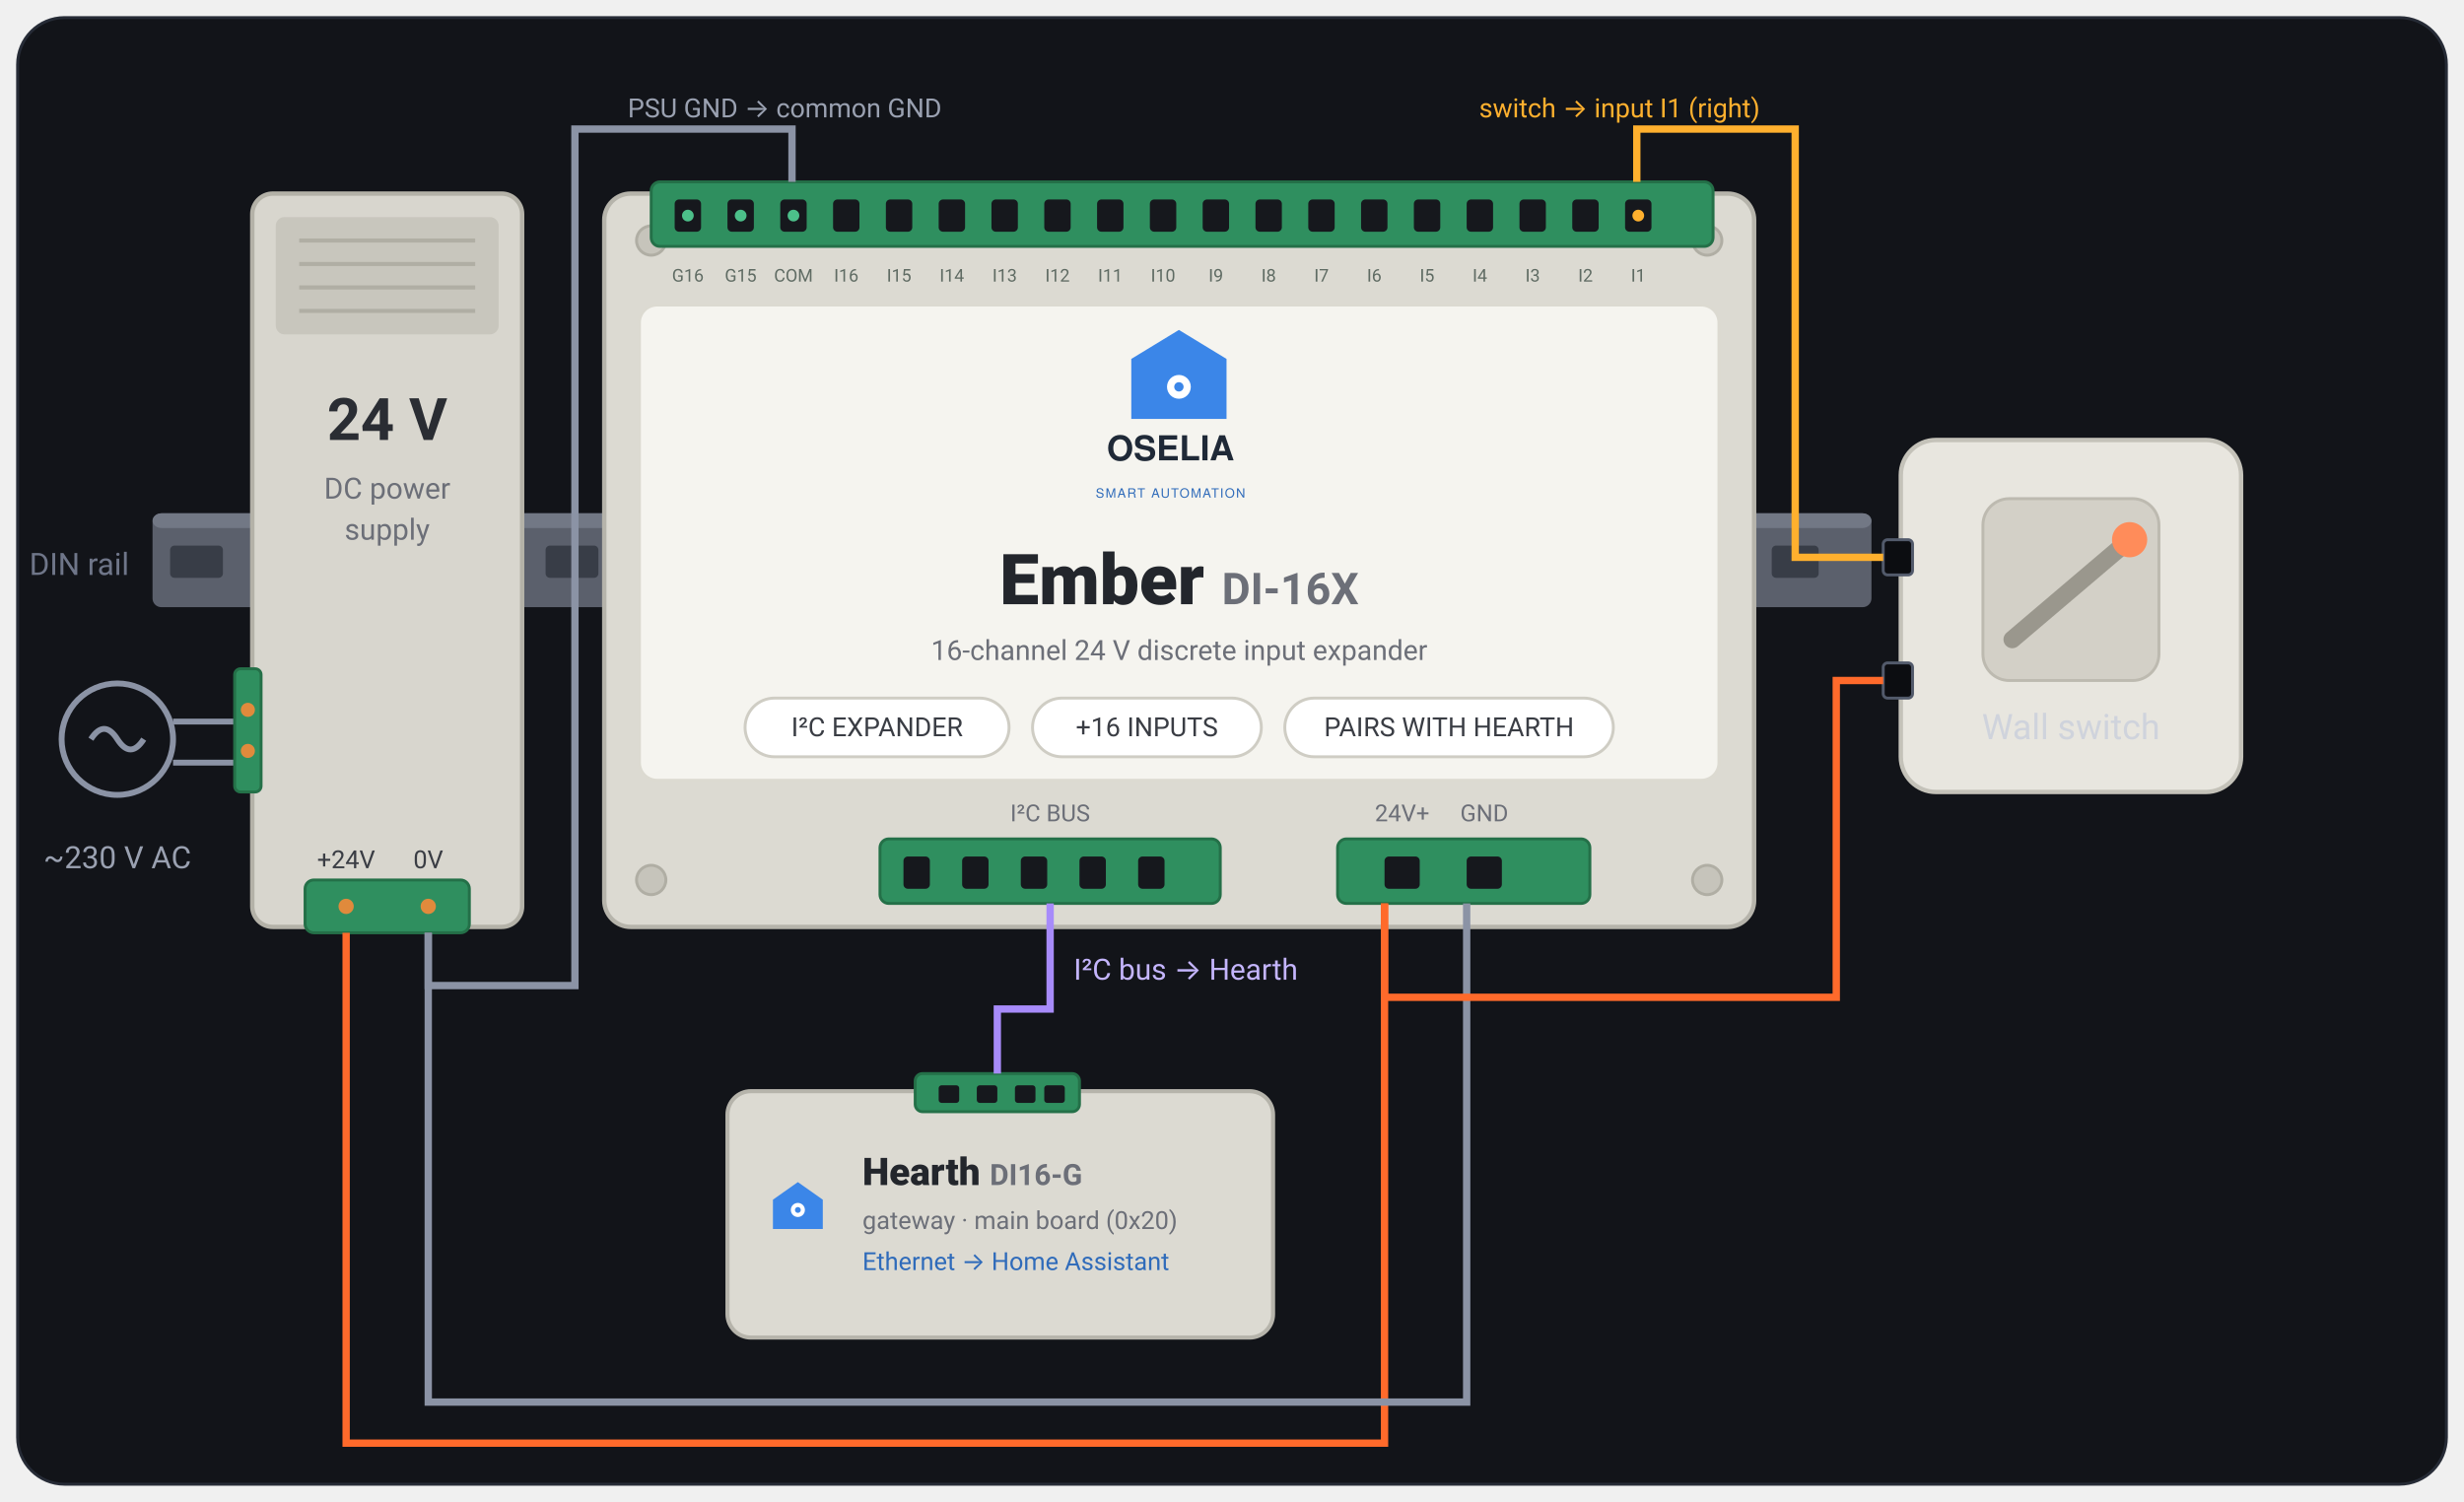
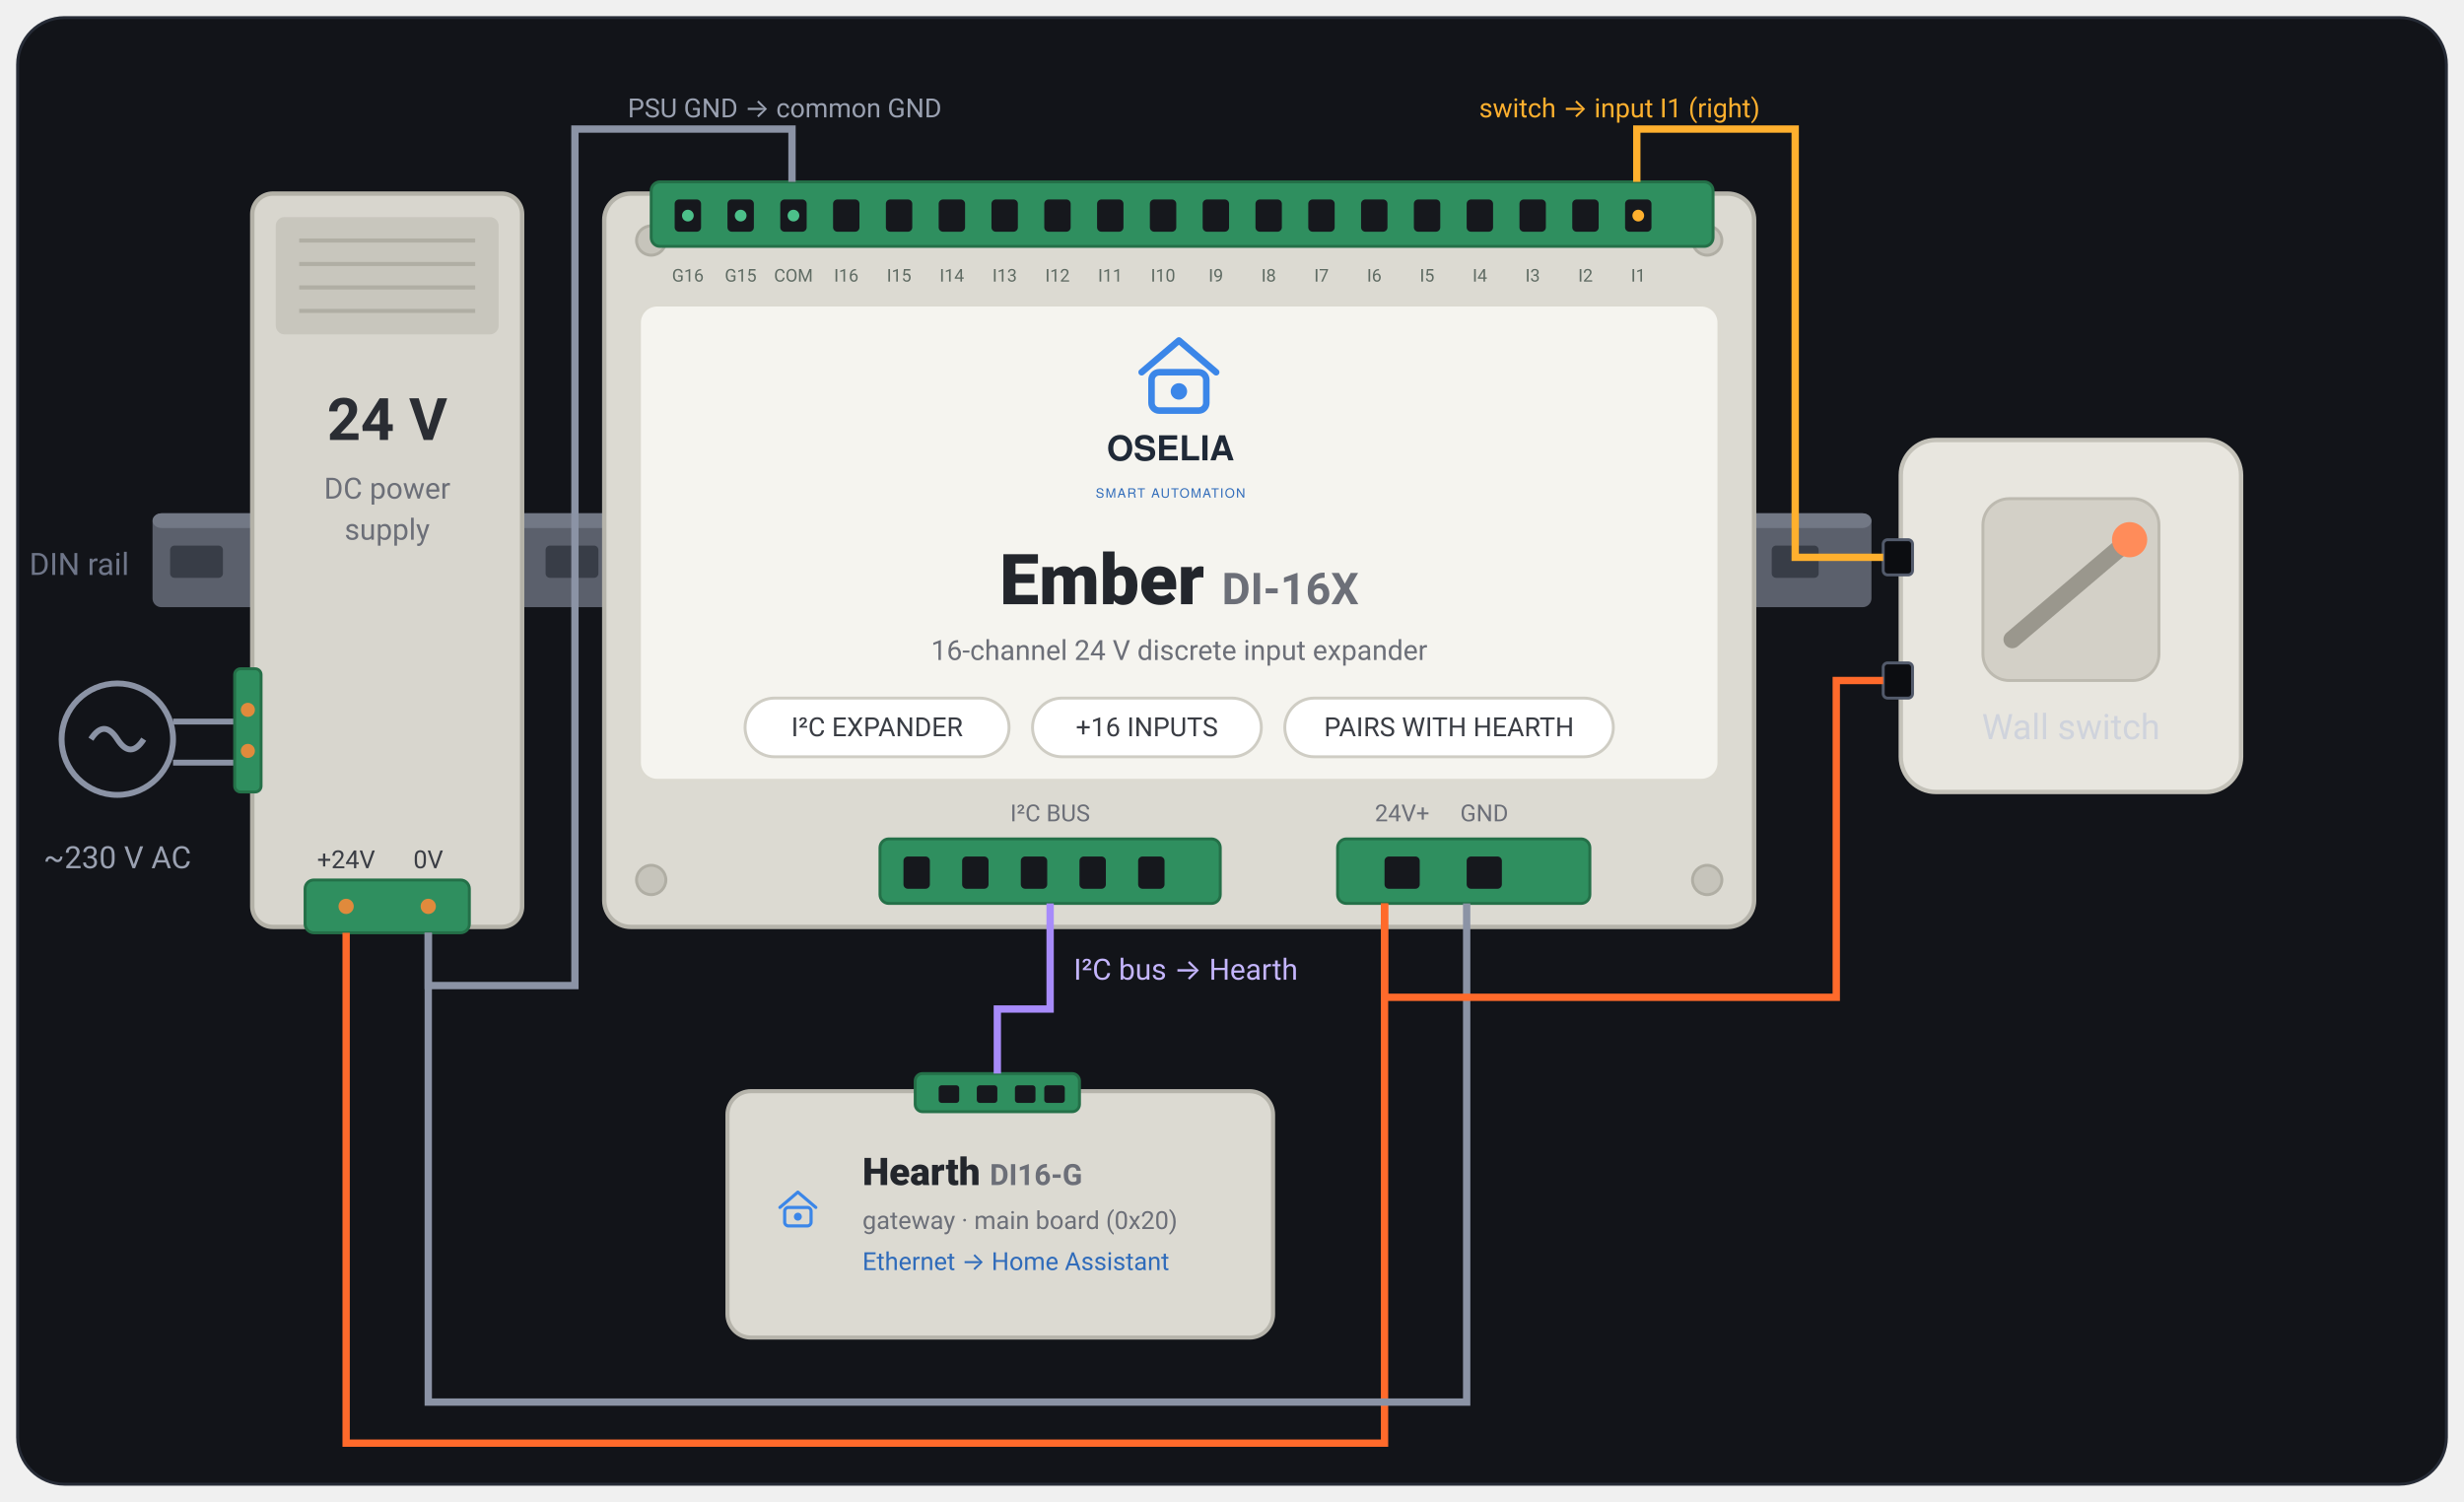
<svg xmlns="http://www.w3.org/2000/svg" viewBox="0 0 840 512" role="img" aria-label="A 24 V power supply, an OSELIA Ember DI-16X input expander and a wall switch on a DIN rail, its I²C bus linked to a Hearth gateway" font-family="ui-sans-serif, system-ui, -apple-system, Segoe UI, Roboto, sans-serif">
  <rect x="6" y="6" width="828" height="500" rx="16" fill="#121419" stroke="#262b36" />
  <g>
    <rect x="52" y="175" width="586" height="32" rx="3" fill="#5b606c" />
    <rect x="52" y="175" width="586" height="5" rx="3" fill="#727885" />
    <g fill="#383d47">
      <rect x="58" y="186" width="18" height="11" rx="1.5" />
      <rect x="186" y="186" width="18" height="11" rx="1.5" />
      <rect x="604" y="186" width="16" height="11" rx="1.5" />
    </g>
    <text x="10" y="196" font-size="10.5" fill="#6f7689">DIN rail</text>
  </g>
  <g>
    <circle cx="40" cy="252" r="19" fill="none" stroke="#8b93a5" stroke-width="2" />
    <path d="M31 252 q4.5 -7 9 0 t9 0" fill="none" stroke="#8b93a5" stroke-width="2" />
    <text x="40" y="296" font-size="10.5" fill="#9aa1b1" text-anchor="middle">~230 V AC</text>
    <path d="M59 246 H82" stroke="#8b93a5" stroke-width="2" />
    <path d="M59 260 H82" stroke="#8b93a5" stroke-width="2" />
  </g>
  <g>
    <rect x="86" y="66" width="92" height="250" rx="7" fill="#d8d6ce" stroke="#b4b2a8" stroke-width="1.5" />
    <rect x="94" y="74" width="76" height="40" rx="3" fill="#c8c6bd" />
    <g stroke="#b0aea4" stroke-width="1.4">
      <path d="M102 82 H162" />
      <path d="M102 90 H162" />
      <path d="M102 98 H162" />
      <path d="M102 106 H162" />
    </g>
    <text x="132" y="150" font-size="20" font-weight="700" fill="#2a2d33" text-anchor="middle">24 V</text>
    <text x="132" y="170" font-size="10" fill="#6c6f78" text-anchor="middle">DC power</text>
    <text x="132" y="184" font-size="10" fill="#6c6f78" text-anchor="middle">supply</text>
    <rect x="80" y="228" width="9" height="42" rx="2" fill="#2f8f5f" stroke="#247048" />
    <circle cx="84.5" cy="242" r="2.4" fill="#e08a3c" />
    <circle cx="84.5" cy="256" r="2.4" fill="#e08a3c" />
    <rect x="104" y="300" width="56" height="18" rx="3" fill="#2f8f5f" stroke="#247048" />
    <circle cx="118" cy="309" r="2.6" fill="#e08a3c" />
    <circle cx="146" cy="309" r="2.6" fill="#e08a3c" />
    <text x="118" y="296" font-size="8.5" fill="#3a3d44" text-anchor="middle">+24V</text>
    <text x="146" y="296" font-size="8.5" fill="#3a3d44" text-anchor="middle">0V</text>
  </g>
  <g>
    <rect x="206" y="66" width="392" height="250" rx="9" fill="#dcdad2" stroke="#b6b4ab" stroke-width="1.5" />
    <g fill="#c6c4bb" stroke="#b0aea4">
      <circle cx="222" cy="82" r="5" />
      <circle cx="582" cy="82" r="5" />
      <circle cx="222" cy="300" r="5" />
      <circle cx="582" cy="300" r="5" />
    </g>
    <rect x="222" y="62" width="362" height="22" rx="3" fill="#2f8f5f" stroke="#247048" />
    <g fill="#16181d">
      <rect x="230" y="68" width="9" height="11" rx="1.5" />
      <rect x="248" y="68" width="9" height="11" rx="1.5" />
      <rect x="266" y="68" width="9" height="11" rx="1.5" />
      <rect x="284" y="68" width="9" height="11" rx="1.5" />
      <rect x="302" y="68" width="9" height="11" rx="1.5" />
      <rect x="320" y="68" width="9" height="11" rx="1.5" />
      <rect x="338" y="68" width="9" height="11" rx="1.5" />
      <rect x="356" y="68" width="9" height="11" rx="1.5" />
      <rect x="374" y="68" width="9" height="11" rx="1.5" />
      <rect x="392" y="68" width="9" height="11" rx="1.5" />
      <rect x="410" y="68" width="9" height="11" rx="1.5" />
      <rect x="428" y="68" width="9" height="11" rx="1.5" />
      <rect x="446" y="68" width="9" height="11" rx="1.5" />
      <rect x="464" y="68" width="9" height="11" rx="1.5" />
      <rect x="482" y="68" width="9" height="11" rx="1.5" />
      <rect x="500" y="68" width="9" height="11" rx="1.5" />
      <rect x="518" y="68" width="9" height="11" rx="1.5" />
      <rect x="536" y="68" width="9" height="11" rx="1.5" />
      <rect x="554" y="68" width="9" height="11" rx="1.5" />
    </g>
    <g fill="#4cc08a">
      <circle cx="234.5" cy="73.5" r="2" />
      <circle cx="252.5" cy="73.5" r="2" />
      <circle cx="270.5" cy="73.5" r="2" />
    </g>
    <circle cx="558.5" cy="73.5" r="2" fill="#ffb02e" />
    <g font-size="6" fill="#5f6b63" text-anchor="middle">
      <text x="234.5" y="96">G16</text>
      <text x="252.5" y="96">G15</text>
      <text x="270.5" y="96">COM</text>
      <text x="288.5" y="96">I16</text>
      <text x="306.5" y="96">I15</text>
      <text x="324.5" y="96">I14</text>
      <text x="342.5" y="96">I13</text>
      <text x="360.5" y="96">I12</text>
      <text x="378.5" y="96">I11</text>
      <text x="396.5" y="96">I10</text>
      <text x="414.5" y="96">I9</text>
      <text x="432.5" y="96">I8</text>
      <text x="450.5" y="96">I7</text>
      <text x="468.5" y="96">I6</text>
      <text x="486.5" y="96">I5</text>
      <text x="504.5" y="96">I4</text>
      <text x="522.5" y="96">I3</text>
      <text x="540.5" y="96">I2</text>
      <text x="558.5" y="96">I1</text>
    </g>
    <rect x="218" y="104" width="368" height="162" rx="6" fill="#f5f4ef" stroke="#dcdad1" />
    <svg x="342" y="110" width="120" height="61" viewBox="0 53 92 49" preserveAspectRatio="xMidYMid meet">
      <g transform="matrix(1 0 0 -1 0 172.91)">
-         <path d="M32.88,93.54 L58.96,93.54 L58.96,109.98 L45.92,117.92 L32.88,109.98 Z " fill="#3b86e8" />
-         <circle cx="45.92" cy="102.33" r="3.26" fill="#ffffff" />
-         <circle cx="45.92" cy="102.33" r="1.28" fill="#3b86e8" />
+         <g transform="translate(45.92,105.73) scale(0.3,-0.3)">
+           <path d="M-34 -2 L0 -31 L34 -2" fill="none" stroke="#3b86e8" stroke-width="6" stroke-linecap="round" stroke-linejoin="round" />
+           <rect x="-25" y="-2" width="50" height="35" rx="7" fill="none" stroke="#3b86e8" stroke-width="6" />
+           <circle cx="0" cy="15.5" r="7.5" fill="#3b86e8" />
+         </g>
        <text transform="translate(26.17,82.20) scale(1,-1)" font-family="Helvetica, Arial, sans-serif" font-weight="bold" font-size="9.40" fill="#1f2937">OSELIA</text>
        <text transform="translate(23.14,72.00) scale(1,-1)" font-family="Helvetica, Arial, sans-serif" font-weight="normal" font-size="3.50" letter-spacing="0.35" fill="#2f6bba">SMART AUTOMATION</text>
      </g>
    </svg>
    <text x="402" y="206" font-size="24" font-weight="800" fill="#23262c" text-anchor="middle">Ember <tspan font-size="15" font-weight="600" fill="#6c6f78">DI-16X</tspan>
    </text>
    <text x="402" y="225" font-size="9.5" fill="#6c6f78" text-anchor="middle">16-channel 24 V discrete input expander</text>
    <g font-size="9" fill="#3a3d44" text-anchor="middle">
      <rect x="254" y="238" width="90" height="20" rx="10" fill="#fff" stroke="#cfcdc4" />
      <text x="299" y="251">I²C EXPANDER</text>
      <rect x="352" y="238" width="78" height="20" rx="10" fill="#fff" stroke="#cfcdc4" />
      <text x="391" y="251">+16 INPUTS</text>
      <rect x="438" y="238" width="112" height="20" rx="10" fill="#fff" stroke="#cfcdc4" />
      <text x="494" y="251">PAIRS WITH HEARTH</text>
    </g>
    <rect x="300" y="286" width="116" height="22" rx="3" fill="#2f8f5f" stroke="#247048" />
    <g fill="#16181d">
      <rect x="308" y="292" width="9" height="11" rx="1.5" />
      <rect x="328" y="292" width="9" height="11" rx="1.5" />
      <rect x="348" y="292" width="9" height="11" rx="1.5" />
      <rect x="368" y="292" width="9" height="11" rx="1.5" />
      <rect x="388" y="292" width="9" height="11" rx="1.5" />
    </g>
    <text x="358" y="280" font-size="8" fill="#6c6f78" text-anchor="middle">I²C BUS</text>
    <rect x="456" y="286" width="86" height="22" rx="3" fill="#2f8f5f" stroke="#247048" />
    <g fill="#16181d">
      <rect x="472" y="292" width="12" height="11" rx="1.5" />
      <rect x="500" y="292" width="12" height="11" rx="1.5" />
    </g>
    <text x="478" y="280" font-size="8" fill="#6c6f78" text-anchor="middle">24V+</text>
    <text x="506" y="280" font-size="8" fill="#6c6f78" text-anchor="middle">GND</text>
  </g>
  <g>
    <rect x="648" y="150" width="116" height="120" rx="12" fill="#e8e6df" stroke="#c4c2b9" stroke-width="1.5" />
    <rect x="676" y="170" width="60" height="62" rx="9" fill="#d3d0c7" stroke="#bdbab0" />
    <path d="M686 218 L726 184" stroke="#9a978d" stroke-width="6" stroke-linecap="round" />
    <circle cx="726" cy="184" r="6" fill="#ff8c5a" />
    <text x="706" y="252" font-size="12" fill="#cfd3dc" text-anchor="middle">Wall switch</text>
    <rect x="642" y="184" width="10" height="12" rx="1.5" fill="#0c0d11" stroke="#525a6b" />
    <rect x="642" y="226" width="10" height="12" rx="1.5" fill="#0c0d11" stroke="#525a6b" />
  </g>
  <g>
    <rect x="248" y="372" width="186" height="84" rx="8" fill="#dcdad2" stroke="#b6b4ab" stroke-width="1.4" />
    <rect x="312" y="366" width="56" height="13" rx="2.5" fill="#2f8f5f" stroke="#247048" />
    <g fill="#16181d">
      <rect x="320" y="370" width="7" height="6" rx="1" />
      <rect x="333" y="370" width="7" height="6" rx="1" />
      <rect x="346" y="370" width="7" height="6" rx="1" />
      <rect x="356" y="370" width="7" height="6" rx="1" />
    </g>
    <g transform="translate(272,412)">
-       <path d="M0 -9 L8.5 -3 L8.5 7 L-8.5 7 L-8.5 -3 Z" fill="#3b86e8" />
-       <circle cx="0" cy="0.5" r="2.4" fill="#fff" />
-       <circle cx="0" cy="0.5" r="1" fill="#3b86e8" />
+       <g transform="scale(0.18)">
+         <path d="M-34 -2 L0 -31 L34 -2" fill="none" stroke="#3b86e8" stroke-width="6" stroke-linecap="round" stroke-linejoin="round" />
+         <rect x="-25" y="-2" width="50" height="35" rx="7" fill="none" stroke="#3b86e8" stroke-width="6" />
+         <circle cx="0" cy="15.5" r="7.5" fill="#3b86e8" />
+       </g>
    </g>
    <text x="294" y="404" font-size="13" font-weight="800" fill="#23262c">Hearth <tspan font-size="10" font-weight="600" fill="#6c6f78">DI16-G</tspan>
    </text>
    <text x="294" y="419" font-size="8.5" fill="#6c6f78">gateway · main board (0x20)</text>
    <text x="294" y="433" font-size="8.5" fill="#2f6bba">Ethernet → Home Assistant</text>
  </g>
  <path d="M118 318 V492 H472 V308" fill="none" stroke="#ff6a2b" stroke-width="2.5" />
  <path d="M146 318 V478 H500 V308" fill="none" stroke="#8b93a5" stroke-width="2.5" />
  <path d="M472 308 V340 H626 V232 H642" fill="none" stroke="#ff6a2b" stroke-width="2.5" />
  <path d="M642 190 H612 V44 H558 V62" fill="none" stroke="#ffb02e" stroke-width="2.5" />
  <text x="600" y="40" font-size="9" fill="#ffb02e" text-anchor="end">switch → input I1 (right)</text>
  <path d="M146 318 V336 H196 V44 H270 V62" fill="none" stroke="#8b93a5" stroke-width="2.5" />
  <text x="214" y="40" font-size="9" fill="#9aa1b1" text-anchor="start">PSU GND → common GND</text>
  <path d="M358 308 V344 H340 V366" fill="none" stroke="#a78bfa" stroke-width="2.5" />
  <text x="366" y="334" font-size="10" fill="#c4b5fd">I²C bus → Hearth</text>
</svg>
